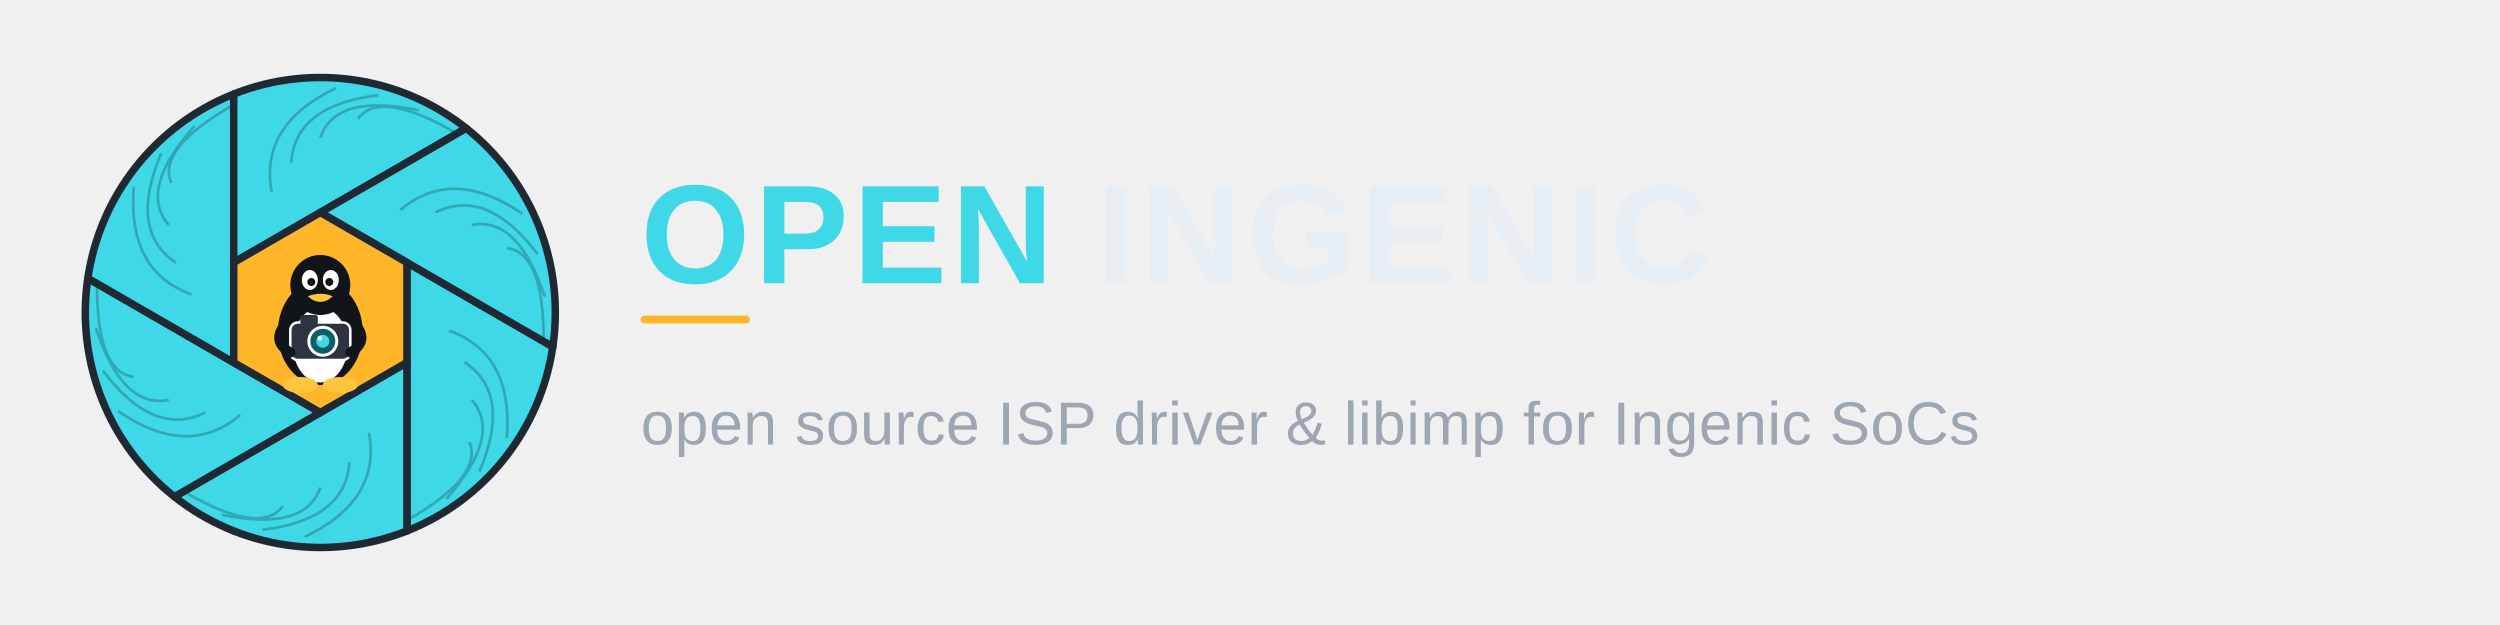
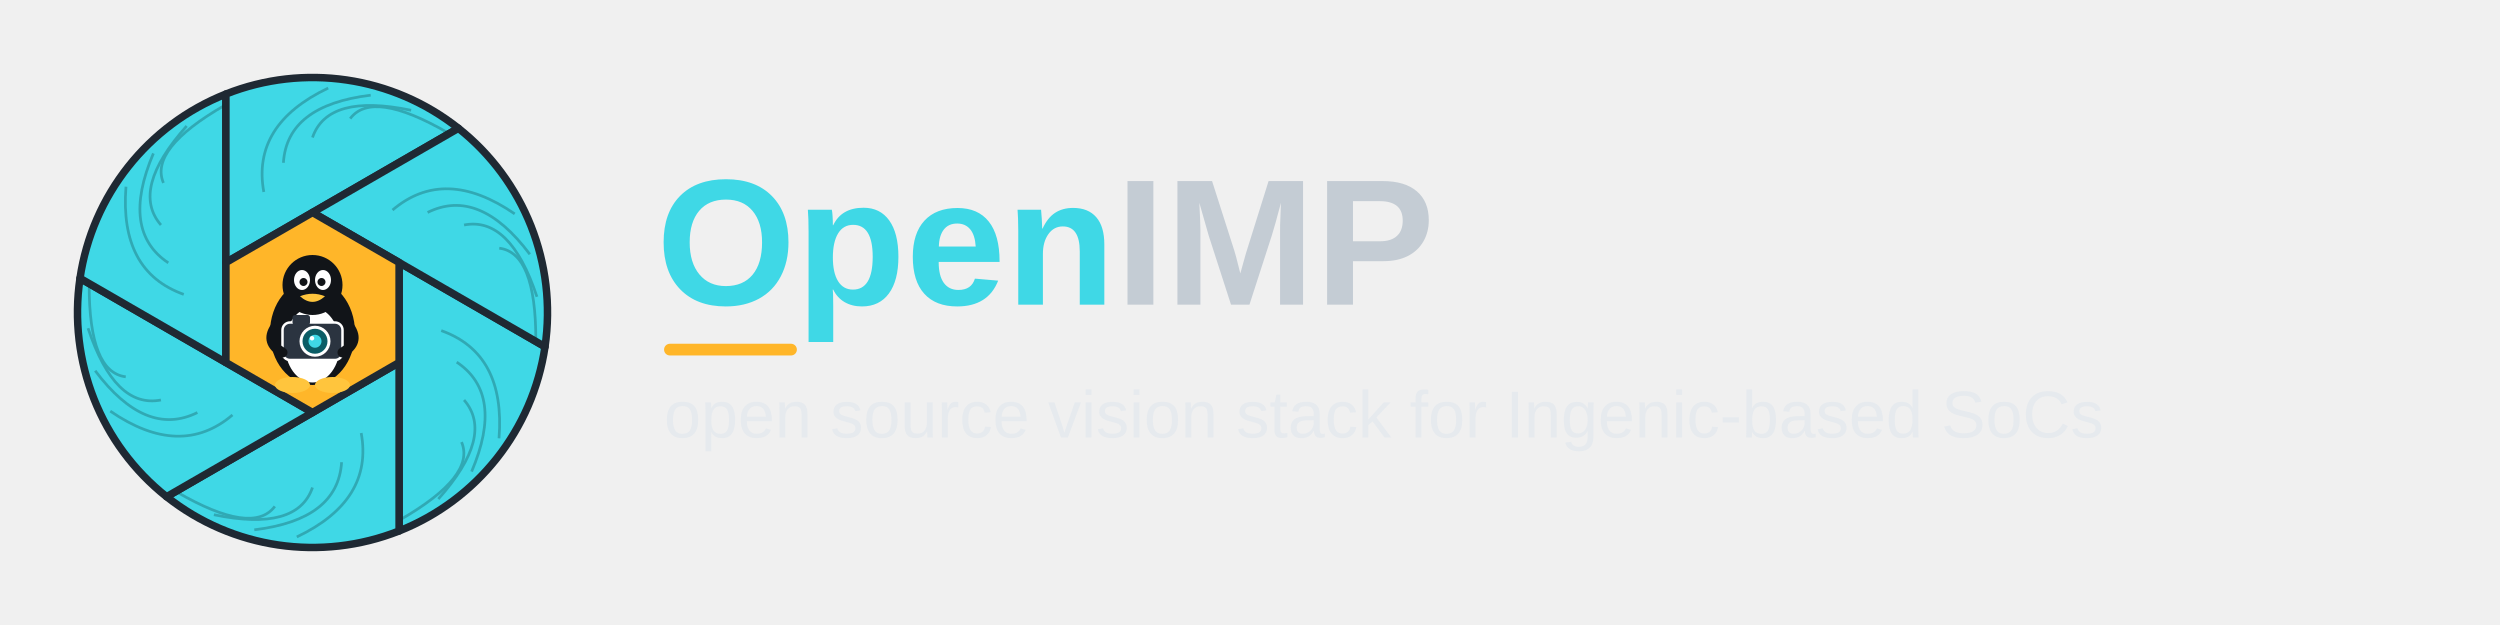
- <svg xmlns="http://www.w3.org/2000/svg" viewBox="0 0 640 160" width="640" height="160" role="img" aria-label="Open Ingenic">
-   <g transform="translate(18 16) scale(0.64)">
+ <svg xmlns="http://www.w3.org/2000/svg" viewBox="0 0 640 160" width="640" height="160" role="img" aria-label="OpenIMP - open source vision stack for Ingenic-based SoCs">
+   <g transform="translate(16 16) scale(0.64)">
    <defs>
-       <clipPath id="cdark">
+       <clipPath id="cd">
        <circle cx="100" cy="100" r="94" />
      </clipPath>
-       <clipPath id="bdark">
+       <clipPath id="bd">
        <path d="M134.64 80.00L193.00 113.69A94 94 0 0 1 134.64 187.38Z" />
        <path d="M134.64 120.00L134.64 187.38A94 94 0 0 1 41.64 173.69Z" />
        <path d="M100.00 140.00L41.64 173.69A94 94 0 0 1 7.00 86.31Z" />
        <path d="M65.36 120.00L7.00 86.31A94 94 0 0 1 65.36 12.62Z" />
        <path d="M65.36 80.00L65.36 12.62A94 94 0 0 1 158.36 26.31Z" />
        <path d="M100.00 60.00L158.36 26.31A94 94 0 0 1 193.00 113.69Z" />
      </clipPath>
    </defs>
    <g fill="#3fd8e6" stroke="#1f2933" stroke-width="3" stroke-linejoin="round">
      <path d="M134.64 80.00L193.00 113.69A94 94 0 0 1 134.64 187.38Z" />
      <path d="M134.64 120.00L134.64 187.38A94 94 0 0 1 41.64 173.69Z" />
      <path d="M100.00 140.00L41.64 173.69A94 94 0 0 1 7.00 86.31Z" />
      <path d="M65.36 120.00L7.00 86.31A94 94 0 0 1 65.36 12.62Z" />
      <path d="M65.36 80.00L65.36 12.62A94 94 0 0 1 158.36 26.31Z" />
      <path d="M100.00 60.00L158.36 26.31A94 94 0 0 1 193.00 113.69Z" />
    </g>
-     <g clip-path="url(#bdark)" stroke="#0b2e33" stroke-width="1.1" fill="none" opacity="0.28">
+     <g clip-path="url(#bd)" stroke="#0b2e33" stroke-width="1.1" fill="none" opacity="0.28">
      <path d="M132.01 59.02Q152.86 41.29 180.89 60.55" />
      <path d="M146.04 59.98Q166.69 49.75 186.93 76.71" />
      <path d="M160.62 65.00Q179.09 61.42 189.78 93.72" />
      <path d="M174.70 74.28Q189.35 76.06 189.33 110.97" />
      <path d="M151.49 107.24Q177.27 116.43 174.61 150.33" />
      <path d="M157.68 119.86Q176.86 132.63 163.64 163.64" />
      <path d="M160.62 135.00Q172.96 149.21 150.33 174.61" />
      <path d="M159.62 151.83Q165.41 165.41 135.17 182.85" />
      <path d="M119.48 148.21Q124.41 175.13 93.72 189.78" />
      <path d="M111.64 159.88Q110.18 182.88 76.71 186.93" />
      <path d="M100.00 170.00Q93.86 187.79 60.55 180.89" />
      <path d="M84.93 177.55Q76.06 189.35 45.84 171.88" />
      <path d="M67.99 140.98Q47.14 158.71 19.11 139.45" />
      <path d="M53.96 140.02Q33.31 150.25 13.07 123.29" />
      <path d="M39.38 135.00Q20.91 138.58 10.22 106.28" />
      <path d="M25.30 125.72Q10.65 123.94 10.67 89.03" />
      <path d="M48.51 92.76Q22.73 83.57 25.39 49.67" />
      <path d="M42.32 80.14Q23.14 67.37 36.36 36.36" />
      <path d="M39.38 65.00Q27.04 50.79 49.67 25.39" />
      <path d="M40.38 48.17Q34.59 34.59 64.83 17.15" />
      <path d="M80.52 51.79Q75.59 24.87 106.28 10.22" />
      <path d="M88.36 40.12Q89.82 17.12 123.29 13.07" />
      <path d="M100.00 30.00Q106.14 12.21 139.45 19.11" />
      <path d="M115.07 22.45Q123.94 10.65 154.16 28.12" />
    </g>
    <path d="M100.00 60.00L134.64 80.00L134.64 120.00L100.00 140.00L65.36 120.00L65.36 80.00Z" fill="#ffb629" stroke="#1f2933" stroke-width="3" stroke-linejoin="round" />
    <g transform="translate(100 104)">
      <ellipse cx="0" cy="4" rx="17" ry="21" fill="#111418" />
      <ellipse cx="0" cy="9" rx="11" ry="15" fill="#ffffff" />
      <circle cx="0" cy="-15" r="12" fill="#111418" />
      <ellipse cx="-4.2" cy="-17" rx="3.2" ry="4" fill="#fff" />
      <ellipse cx="4.2" cy="-17" rx="3.2" ry="4" fill="#fff" />
      <circle cx="-3.6" cy="-16.2" r="1.6" fill="#111418" />
      <circle cx="3.6" cy="-16.2" r="1.6" fill="#111418" />
      <path d="M-5 -10.5 Q0 -6 5 -10.5 Q0 -12.5 -5 -10.5Z" fill="#ffc53d" />
      <ellipse cx="-8" cy="25" rx="7" ry="3.2" fill="#ffc53d" />
      <ellipse cx="8" cy="25" rx="7" ry="3.2" fill="#ffc53d" />
      <rect x="-12" y="0" width="24" height="15" rx="3" fill="#2b3440" stroke="#fff" stroke-width="1" />
      <rect x="-8" y="-3" width="7" height="4" rx="1" fill="#2b3440" />
      <circle cx="1" cy="7.5" r="5.6" fill="#0b5d66" stroke="#fff" stroke-width="1.2" />
      <circle cx="1" cy="7.5" r="2.6" fill="#3fd8e6" />
      <circle cx="-0.2" cy="6.3" r="0.9" fill="#fff" />
      <path d="M-15 2 Q-19 8 -12 12" stroke="#111418" stroke-width="4" fill="none" stroke-linecap="round" />
      <path d="M15 2 Q19 8 12 12" stroke="#111418" stroke-width="4" fill="none" stroke-linecap="round" />
    </g>
  </g>
-   <path fill="#3fd8e6" d="M190.5 60Q190.5 63.8 189 66.8Q187.4 69.7 184.6 71.3Q181.7 72.8 177.9 72.8Q172.1 72.8 168.8 69.4Q165.5 66 165.5 60Q165.5 54 168.8 50.7Q172.1 47.3 178 47.3Q183.9 47.3 187.2 50.7Q190.5 54.1 190.5 60ZM185.2 60Q185.2 56 183.3 53.7Q181.4 51.4 178 51.4Q174.5 51.4 172.6 53.7Q170.7 55.9 170.7 60Q170.7 64.1 172.6 66.4Q174.6 68.7 177.9 68.7Q181.4 68.7 183.3 66.5Q185.2 64.2 185.2 60ZM216 55.5Q216 57.9 214.9 59.8Q213.8 61.7 211.8 62.7Q209.7 63.8 206.9 63.8H200.8V72.5H195.6V47.7H206.7Q211.2 47.7 213.6 49.8Q216 51.8 216 55.5ZM210.8 55.6Q210.8 51.7 206.2 51.7H200.8V59.8H206.3Q208.4 59.8 209.6 58.7Q210.8 57.6 210.8 55.6ZM220.8 72.5V47.7H240.3V51.7H226V57.9H239.2V61.9H226V68.5H241V72.5ZM261.1 72.5 250.3 53.4Q250.6 56.2 250.6 57.9V72.5H246V47.7H252L262.9 66.9Q262.6 64.3 262.6 62.1V47.7H267.2V72.5Z" />
-   <path fill="#e6edf3" d="M283.2 72.5V47.7H288.4V72.5ZM309.5 72.5 298.7 53.4Q299 56.2 299 57.9V72.5H294.4V47.7H300.4L311.3 66.9Q311 64.3 311 62.1V47.7H315.6V72.5ZM333.4 68.8Q335.4 68.8 337.3 68.2Q339.2 67.6 340.2 66.7V63.2H334.2V59.4H345V68.5Q343 70.5 339.9 71.7Q336.7 72.8 333.3 72.8Q327.2 72.8 324 69.5Q320.7 66.1 320.7 60Q320.7 53.9 324 50.6Q327.2 47.3 333.4 47.3Q342.1 47.3 344.5 53.8L339.7 55.2Q338.9 53.3 337.3 52.4Q335.6 51.4 333.4 51.4Q329.7 51.4 327.8 53.6Q325.9 55.8 325.9 60Q325.9 64.2 327.9 66.5Q329.8 68.8 333.4 68.8ZM350.8 72.5V47.7H370.3V51.7H356V57.9H369.2V61.9H356V68.5H371V72.5ZM391.1 72.5 380.3 53.4Q380.7 56.2 380.7 57.9V72.5H376V47.7H382L392.9 66.9Q392.6 64.3 392.6 62.1V47.7H397.2V72.5ZM403.2 72.5V47.7H408.4V72.5ZM426 68.7Q430.7 68.7 432.5 64L437.1 65.7Q435.6 69.3 432.8 71.1Q430 72.8 426 72.8Q420 72.8 416.8 69.4Q413.5 66.1 413.5 60Q413.5 53.9 416.7 50.6Q419.8 47.3 425.8 47.3Q430.1 47.3 432.9 49.1Q435.6 50.8 436.7 54.2L432.2 55.5Q431.6 53.6 429.9 52.5Q428.2 51.4 425.9 51.4Q422.4 51.4 420.6 53.6Q418.7 55.8 418.7 60Q418.7 64.2 420.6 66.5Q422.5 68.7 426 68.7Z" />
-   <path fill="#9da7b3" d="M172 109.7Q172 111.8 171 112.9Q170.1 113.9 168.3 113.9Q166.5 113.9 165.6 112.8Q164.7 111.7 164.7 109.7Q164.7 105.4 168.3 105.4Q170.2 105.4 171.1 106.5Q172 107.5 172 109.7ZM170.5 109.7Q170.5 108 170 107.2Q169.5 106.4 168.3 106.4Q167.1 106.4 166.6 107.2Q166.1 108 166.1 109.7Q166.1 111.3 166.6 112.1Q167.1 112.9 168.3 112.9Q169.5 112.9 170 112.1Q170.5 111.3 170.5 109.7ZM180.7 109.6Q180.7 113.9 177.7 113.9Q175.8 113.9 175.2 112.5H175.1Q175.2 112.6 175.2 113.8V117H173.8V107.3Q173.8 106 173.8 105.6H175.1Q175.1 105.6 175.1 105.8Q175.1 106 175.1 106.4Q175.2 106.8 175.2 106.9H175.2Q175.6 106.1 176.2 105.8Q176.8 105.4 177.7 105.4Q179.2 105.4 180 106.5Q180.7 107.5 180.7 109.6ZM179.3 109.7Q179.3 108 178.8 107.2Q178.4 106.5 177.4 106.5Q176.6 106.5 176.1 106.8Q175.7 107.2 175.4 107.9Q175.2 108.6 175.2 109.8Q175.2 111.4 175.7 112.2Q176.2 112.9 177.4 112.9Q178.4 112.9 178.8 112.2Q179.3 111.4 179.3 109.7ZM183.6 110Q183.6 111.4 184.2 112.1Q184.8 112.9 185.9 112.9Q186.8 112.9 187.3 112.5Q187.9 112.2 188.1 111.6L189.3 112Q188.5 113.9 185.9 113.9Q184.1 113.9 183.1 112.8Q182.2 111.8 182.2 109.6Q182.2 107.6 183.1 106.5Q184.1 105.4 185.9 105.4Q189.5 105.4 189.5 109.8V110ZM188.1 108.9Q188 107.6 187.4 107Q186.9 106.4 185.8 106.4Q184.8 106.4 184.3 107.1Q183.7 107.8 183.6 108.9ZM196.6 113.8V108.6Q196.6 107.8 196.4 107.3Q196.2 106.9 195.9 106.7Q195.5 106.5 194.9 106.5Q193.9 106.5 193.3 107.2Q192.7 107.8 192.7 109V113.8H191.4V107.3Q191.4 105.9 191.3 105.6H192.6Q192.6 105.6 192.6 105.8Q192.6 106 192.7 106.2Q192.7 106.4 192.7 107H192.7Q193.2 106.1 193.8 105.8Q194.4 105.4 195.3 105.4Q196.7 105.4 197.3 106.1Q197.9 106.8 197.9 108.3V113.8ZM210.7 111.5Q210.7 112.7 209.9 113.3Q209 113.9 207.4 113.9Q205.9 113.9 205 113.4Q204.2 112.9 204 111.8L205.2 111.6Q205.3 112.3 205.9 112.6Q206.4 112.9 207.4 112.9Q208.4 112.9 208.9 112.6Q209.4 112.3 209.4 111.6Q209.4 111.1 209.1 110.8Q208.7 110.5 208 110.3L207 110.1Q205.8 109.8 205.4 109.5Q204.9 109.2 204.6 108.8Q204.3 108.4 204.3 107.7Q204.3 106.6 205.1 106Q205.9 105.5 207.4 105.5Q208.8 105.5 209.6 105.9Q210.4 106.4 210.6 107.5L209.4 107.6Q209.2 107.1 208.7 106.8Q208.3 106.5 207.4 106.5Q206.5 106.5 206.1 106.8Q205.6 107 205.6 107.6Q205.6 108 205.8 108.2Q206 108.4 206.3 108.6Q206.7 108.7 207.8 109Q208.9 109.3 209.4 109.5Q209.9 109.7 210.1 110Q210.4 110.3 210.6 110.7Q210.7 111 210.7 111.5ZM219.4 109.7Q219.4 111.8 218.5 112.9Q217.5 113.9 215.7 113.9Q213.9 113.9 213 112.8Q212.1 111.7 212.1 109.7Q212.1 105.4 215.8 105.4Q217.6 105.4 218.5 106.5Q219.4 107.5 219.4 109.7ZM218 109.7Q218 108 217.5 107.2Q217 106.4 215.8 106.4Q214.6 106.4 214.1 107.2Q213.5 108 213.5 109.7Q213.5 111.3 214 112.1Q214.6 112.9 215.7 112.9Q216.9 112.9 217.5 112.1Q218 111.3 218 109.7ZM222.6 105.6V110.8Q222.6 111.6 222.7 112Q222.9 112.5 223.3 112.7Q223.6 112.9 224.3 112.9Q225.3 112.9 225.8 112.2Q226.4 111.5 226.4 110.3V105.6H227.8V112Q227.8 113.5 227.8 113.8H226.5Q226.5 113.7 226.5 113.6Q226.5 113.4 226.5 113.2Q226.5 113 226.5 112.4H226.4Q226 113.2 225.3 113.6Q224.7 113.9 223.8 113.9Q222.5 113.9 221.8 113.3Q221.2 112.6 221.2 111V105.6ZM230.1 113.8V107.5Q230.1 106.6 230 105.6H231.3Q231.4 107 231.4 107.3H231.4Q231.7 106.2 232.1 105.8Q232.6 105.4 233.3 105.4Q233.6 105.4 233.9 105.5V106.8Q233.6 106.7 233.2 106.7Q232.3 106.7 231.9 107.4Q231.4 108.1 231.4 109.5V113.8ZM236.4 109.6Q236.4 111.3 236.9 112.1Q237.4 112.8 238.4 112.8Q239.2 112.8 239.7 112.5Q240.1 112.1 240.3 111.2L241.6 111.3Q241.5 112.5 240.6 113.2Q239.8 113.9 238.5 113.9Q236.8 113.9 235.9 112.8Q234.9 111.8 234.9 109.7Q234.9 107.6 235.9 106.5Q236.8 105.4 238.5 105.4Q239.7 105.4 240.5 106.1Q241.4 106.7 241.6 107.9L240.2 108Q240.1 107.3 239.6 106.9Q239.2 106.5 238.4 106.5Q237.3 106.5 236.9 107.2Q236.4 107.9 236.4 109.6ZM244.3 110Q244.3 111.4 244.9 112.1Q245.4 112.9 246.6 112.9Q247.5 112.9 248 112.5Q248.5 112.2 248.7 111.6L249.9 112Q249.2 113.9 246.6 113.9Q244.7 113.9 243.8 112.8Q242.8 111.8 242.8 109.6Q242.8 107.6 243.8 106.5Q244.7 105.4 246.5 105.4Q250.1 105.4 250.1 109.8V110ZM248.7 108.9Q248.6 107.6 248.1 107Q247.5 106.4 246.5 106.4Q245.5 106.4 244.9 107.1Q244.3 107.8 244.3 108.9ZM256.8 113.8V103.1H258.3V113.8ZM269.5 110.8Q269.5 112.3 268.3 113.1Q267.2 113.9 265.1 113.9Q261.2 113.9 260.6 111.2L262 110.9Q262.2 111.9 263 112.3Q263.8 112.8 265.1 112.8Q266.5 112.8 267.3 112.3Q268.1 111.8 268.1 110.9Q268.1 110.4 267.8 110.1Q267.6 109.7 267.2 109.5Q266.7 109.3 266.1 109.2Q265.5 109 264.8 108.9Q263.5 108.6 262.9 108.3Q262.2 108 261.9 107.7Q261.5 107.3 261.3 106.9Q261.1 106.4 261.1 105.8Q261.1 104.4 262.1 103.7Q263.2 102.9 265.1 102.9Q266.9 102.9 267.9 103.5Q268.9 104.1 269.3 105.4L267.8 105.7Q267.6 104.8 266.9 104.4Q266.3 104 265.1 104Q263.8 104 263.2 104.5Q262.5 104.9 262.5 105.7Q262.5 106.2 262.7 106.5Q263 106.9 263.5 107.1Q264 107.3 265.5 107.6Q266 107.7 266.4 107.9Q266.9 108 267.4 108.1Q267.8 108.3 268.2 108.5Q268.6 108.7 268.9 109.1Q269.2 109.4 269.3 109.8Q269.5 110.2 269.5 110.8ZM279.9 106.3Q279.9 107.8 278.9 108.7Q277.9 109.6 276.2 109.6H273.1V113.8H271.6V103.1H276.1Q277.9 103.1 278.9 103.9Q279.9 104.8 279.9 106.3ZM278.4 106.3Q278.4 104.3 275.9 104.3H273.1V108.5H276Q278.4 108.5 278.4 106.3ZM291.2 112.5Q290.9 113.2 290.2 113.6Q289.6 113.9 288.7 113.9Q287.1 113.9 286.4 112.9Q285.7 111.8 285.7 109.7Q285.7 105.4 288.7 105.4Q289.6 105.4 290.2 105.8Q290.9 106.1 291.2 106.9H291.3L291.2 105.9V102.5H292.6V112.1Q292.6 113.4 292.6 113.8H291.3Q291.3 113.7 291.3 113.2Q291.3 112.8 291.3 112.5ZM287.1 109.7Q287.1 111.4 287.6 112.1Q288 112.9 289 112.9Q290.2 112.9 290.7 112.1Q291.2 111.3 291.2 109.6Q291.2 108 290.7 107.2Q290.2 106.4 289.1 106.4Q288 106.4 287.6 107.2Q287.1 108 287.1 109.7ZM294.9 113.8V107.5Q294.9 106.6 294.8 105.6H296.1Q296.2 107 296.2 107.3H296.2Q296.5 106.2 297 105.8Q297.4 105.4 298.1 105.4Q298.4 105.4 298.7 105.5V106.8Q298.4 106.7 298 106.7Q297.1 106.7 296.7 107.4Q296.2 108.1 296.2 109.5V113.8ZM300.1 103.8V102.5H301.5V103.8ZM300.1 113.8V105.6H301.5V113.8ZM307.3 113.8H305.7L302.8 105.6H304.2L306 110.9Q306.1 111.2 306.5 112.7L306.8 111.8L307.1 110.9L309 105.6H310.4ZM312.7 110Q312.7 111.4 313.3 112.1Q313.9 112.9 315 112.9Q315.9 112.9 316.4 112.5Q316.9 112.2 317.1 111.6L318.3 112Q317.6 113.9 315 113.9Q313.2 113.9 312.2 112.8Q311.3 111.8 311.3 109.6Q311.3 107.6 312.2 106.5Q313.2 105.4 314.9 105.4Q318.5 105.4 318.5 109.8V110ZM317.1 108.9Q317 107.6 316.5 107Q315.9 106.4 314.9 106.4Q313.9 106.4 313.3 107.1Q312.8 107.8 312.7 108.9ZM320.4 113.8V107.5Q320.4 106.6 320.4 105.6H321.7Q321.7 107 321.7 107.3H321.8Q322.1 106.2 322.5 105.8Q323 105.4 323.7 105.4Q324 105.4 324.3 105.5V106.8Q324 106.7 323.6 106.7Q322.7 106.7 322.3 107.4Q321.8 108.1 321.8 109.5V113.8ZM338.2 113.9Q336.8 113.9 335.9 112.9Q335.3 113.4 334.6 113.7Q333.9 113.9 333.1 113.9Q331.5 113.9 330.6 113.1Q329.7 112.4 329.7 111Q329.7 108.9 332.3 107.7Q332 107.2 331.8 106.6Q331.7 106 331.7 105.4Q331.7 104.3 332.4 103.7Q333.1 103 334.3 103Q335.5 103 336.2 103.6Q336.9 104.2 336.9 105.2Q336.9 106.1 336.2 106.8Q335.5 107.5 333.8 108.2Q334.6 109.7 336 111.3Q336.8 110 337.3 108.2L338.4 108.5Q337.9 110.4 336.8 112.1Q337.5 112.8 338.4 112.8Q338.9 112.8 339.2 112.7V113.7Q338.8 113.9 338.2 113.9ZM335.7 105.2Q335.7 104.7 335.3 104.3Q335 104 334.3 104Q333.6 104 333.2 104.4Q332.8 104.7 332.8 105.4Q332.8 106.3 333.3 107.3Q334.3 106.9 334.8 106.6Q335.2 106.3 335.5 105.9Q335.7 105.6 335.7 105.2ZM335.2 112.1Q333.7 110.4 332.7 108.7Q331 109.4 331 110.9Q331 111.9 331.5 112.4Q332.1 112.9 333.1 112.9Q333.7 112.9 334.2 112.7Q334.8 112.5 335.2 112.1ZM345.1 113.8V102.5H346.5V113.8ZM348.7 103.8V102.5H350.1V103.8ZM348.7 113.8V105.6H350.1V113.8ZM359.2 109.6Q359.2 113.9 356.2 113.9Q355.3 113.9 354.7 113.6Q354.1 113.2 353.7 112.5H353.7Q353.7 112.7 353.6 113.2Q353.6 113.7 353.6 113.8H352.3Q352.3 113.4 352.3 112.1V102.5H353.7V105.7Q353.7 106.2 353.6 106.9H353.7Q354.1 106.1 354.7 105.8Q355.3 105.4 356.2 105.4Q357.8 105.4 358.5 106.5Q359.2 107.5 359.2 109.6ZM357.8 109.7Q357.8 108 357.4 107.2Q356.9 106.5 355.9 106.5Q354.7 106.5 354.2 107.3Q353.7 108.1 353.7 109.8Q353.7 111.4 354.2 112.1Q354.7 112.9 355.9 112.9Q356.9 112.9 357.4 112.2Q357.8 111.4 357.8 109.7ZM361.1 103.8V102.5H362.4V103.8ZM361.1 113.8V105.6H362.4V113.8ZM369.4 113.8V108.6Q369.4 107.4 369.1 106.9Q368.8 106.5 368 106.5Q367.1 106.5 366.6 107.1Q366.1 107.8 366.1 109V113.8H364.7V107.3Q364.7 105.9 364.7 105.6H366Q366 105.6 366 105.8Q366 106 366 106.2Q366 106.4 366 107H366Q366.5 106.1 367 105.8Q367.6 105.4 368.4 105.4Q369.4 105.4 369.9 105.8Q370.4 106.2 370.7 107H370.7Q371.1 106.2 371.7 105.8Q372.3 105.4 373.2 105.4Q374.4 105.4 375 106.1Q375.5 106.8 375.5 108.3V113.8H374.2V108.6Q374.2 107.4 373.9 106.9Q373.5 106.5 372.7 106.5Q371.8 106.5 371.3 107.1Q370.8 107.8 370.8 109V113.8ZM384.7 109.6Q384.7 113.9 381.7 113.9Q379.8 113.9 379.1 112.5H379.1Q379.1 112.6 379.1 113.8V117H377.7V107.3Q377.7 106 377.7 105.6H379Q379 105.6 379 105.8Q379.1 106 379.1 106.4Q379.1 106.8 379.1 106.9H379.1Q379.5 106.1 380.1 105.8Q380.7 105.4 381.7 105.4Q383.2 105.4 383.9 106.5Q384.7 107.5 384.7 109.6ZM383.2 109.7Q383.2 108 382.8 107.2Q382.3 106.5 381.3 106.5Q380.5 106.5 380 106.8Q379.6 107.2 379.3 107.9Q379.1 108.6 379.1 109.8Q379.1 111.4 379.6 112.2Q380.1 112.9 381.3 112.9Q382.3 112.9 382.8 112.2Q383.2 111.4 383.2 109.7ZM392.7 106.6V113.8H391.3V106.6H390.1V105.6H391.3V104.7Q391.3 103.5 391.8 103Q392.3 102.6 393.3 102.6Q393.9 102.6 394.3 102.6V103.7Q393.9 103.6 393.6 103.6Q393.1 103.6 392.9 103.9Q392.7 104.2 392.7 104.8V105.6H394.3V106.6ZM402.4 109.7Q402.4 111.8 401.4 112.9Q400.5 113.9 398.7 113.9Q396.9 113.9 395.9 112.8Q395 111.7 395 109.7Q395 105.4 398.7 105.4Q400.6 105.4 401.5 106.5Q402.4 107.5 402.4 109.7ZM400.9 109.7Q400.9 108 400.4 107.2Q399.9 106.4 398.7 106.4Q397.5 106.4 397 107.2Q396.5 108 396.5 109.7Q396.5 111.3 397 112.1Q397.5 112.9 398.6 112.9Q399.9 112.9 400.4 112.1Q400.9 111.3 400.9 109.7ZM404.2 113.8V107.5Q404.2 106.6 404.2 105.6H405.5Q405.5 107 405.5 107.3H405.6Q405.9 106.2 406.3 105.8Q406.7 105.4 407.5 105.4Q407.8 105.4 408.1 105.5V106.8Q407.8 106.7 407.3 106.7Q406.5 106.7 406 107.4Q405.6 108.1 405.6 109.5V113.8ZM414.3 113.8V103.1H415.8V113.8ZM423.6 113.8V108.6Q423.6 107.8 423.5 107.3Q423.3 106.9 423 106.7Q422.6 106.5 421.9 106.5Q420.9 106.5 420.4 107.2Q419.8 107.8 419.8 109V113.8H418.5V107.3Q418.5 105.9 418.4 105.6H419.7Q419.7 105.6 419.7 105.8Q419.7 106 419.7 106.2Q419.7 106.4 419.8 107H419.8Q420.2 106.1 420.9 105.8Q421.5 105.4 422.4 105.4Q423.7 105.4 424.4 106.1Q425 106.8 425 108.3V113.8ZM430.3 117Q429 117 428.2 116.5Q427.4 115.9 427.1 115L428.5 114.8Q428.6 115.3 429.1 115.6Q429.6 116 430.3 116Q432.4 116 432.4 113.6V112.3H432.4Q432 113 431.3 113.4Q430.6 113.8 429.7 113.8Q428.2 113.8 427.5 112.8Q426.8 111.8 426.8 109.7Q426.8 107.5 427.6 106.5Q428.3 105.5 429.9 105.5Q430.7 105.5 431.4 105.9Q432 106.2 432.4 107H432.4Q432.4 106.8 432.4 106.2Q432.4 105.6 432.5 105.6H433.8Q433.7 106 433.7 107.3V113.5Q433.7 117 430.3 117ZM432.4 109.7Q432.4 108.7 432.1 108Q431.8 107.2 431.3 106.9Q430.8 106.5 430.2 106.5Q429.2 106.5 428.7 107.2Q428.2 108 428.2 109.7Q428.2 111.4 428.7 112.1Q429.1 112.8 430.2 112.8Q430.8 112.8 431.3 112.4Q431.8 112.1 432.1 111.4Q432.4 110.7 432.4 109.7ZM437 110Q437 111.4 437.6 112.1Q438.2 112.9 439.3 112.9Q440.2 112.9 440.7 112.5Q441.2 112.2 441.4 111.6L442.6 112Q441.9 113.9 439.3 113.9Q437.5 113.9 436.5 112.8Q435.6 111.8 435.6 109.6Q435.6 107.6 436.5 106.5Q437.5 105.4 439.2 105.4Q442.8 105.4 442.8 109.8V110ZM441.4 108.9Q441.3 107.6 440.8 107Q440.2 106.4 439.2 106.4Q438.2 106.4 437.6 107.1Q437.1 107.8 437 108.9ZM449.9 113.8V108.6Q449.9 107.8 449.8 107.3Q449.6 106.9 449.3 106.7Q448.9 106.5 448.2 106.5Q447.3 106.5 446.7 107.2Q446.1 107.8 446.1 109V113.8H444.8V107.3Q444.8 105.9 444.7 105.6H446Q446 105.6 446 105.8Q446 106 446 106.2Q446 106.4 446.1 107H446.1Q446.6 106.1 447.2 105.8Q447.8 105.4 448.7 105.4Q450.1 105.4 450.7 106.1Q451.3 106.8 451.3 108.3V113.8ZM453.5 103.8V102.5H454.9V103.8ZM453.5 113.8V105.6H454.9V113.8ZM458.1 109.6Q458.1 111.3 458.6 112.1Q459.2 112.8 460.2 112.8Q460.9 112.8 461.4 112.5Q461.9 112.1 462 111.2L463.4 111.3Q463.2 112.5 462.4 113.2Q461.5 113.9 460.2 113.9Q458.5 113.9 457.6 112.8Q456.7 111.8 456.7 109.7Q456.7 107.6 457.6 106.5Q458.5 105.4 460.2 105.4Q461.5 105.4 462.3 106.1Q463.1 106.7 463.3 107.9L461.9 108Q461.8 107.3 461.4 106.9Q461 106.5 460.2 106.5Q459.1 106.5 458.6 107.2Q458.1 107.9 458.1 109.6ZM478 110.8Q478 112.3 476.9 113.1Q475.7 113.9 473.6 113.9Q469.7 113.9 469.1 111.2L470.5 110.9Q470.8 111.9 471.5 112.3Q472.3 112.8 473.7 112.8Q475.1 112.8 475.8 112.3Q476.6 111.8 476.6 110.9Q476.6 110.4 476.4 110.1Q476.1 109.7 475.7 109.5Q475.3 109.3 474.7 109.2Q474.1 109 473.3 108.9Q472.1 108.6 471.4 108.3Q470.8 108 470.4 107.7Q470 107.3 469.8 106.9Q469.6 106.4 469.6 105.8Q469.6 104.4 470.7 103.7Q471.7 102.9 473.7 102.9Q475.5 102.9 476.4 103.5Q477.4 104.1 477.8 105.4L476.4 105.7Q476.1 104.8 475.5 104.4Q474.8 104 473.6 104Q472.4 104 471.7 104.5Q471 104.9 471 105.7Q471 106.2 471.3 106.5Q471.5 106.9 472 107.1Q472.5 107.3 474 107.6Q474.5 107.7 475 107.9Q475.5 108 475.9 108.1Q476.4 108.3 476.7 108.5Q477.1 108.7 477.4 109.1Q477.7 109.4 477.9 109.8Q478 110.2 478 110.8ZM486.9 109.7Q486.9 111.8 485.9 112.9Q485 113.9 483.2 113.9Q481.4 113.9 480.5 112.8Q479.5 111.7 479.5 109.7Q479.5 105.4 483.2 105.4Q485.1 105.4 486 106.5Q486.9 107.5 486.9 109.7ZM485.4 109.7Q485.4 108 484.9 107.2Q484.4 106.4 483.2 106.4Q482 106.4 481.5 107.2Q481 108 481 109.7Q481 111.3 481.5 112.1Q482 112.9 483.2 112.9Q484.4 112.9 484.9 112.1Q485.4 111.3 485.4 109.7ZM493.7 104.1Q491.9 104.1 490.9 105.3Q489.9 106.4 489.9 108.4Q489.9 110.4 490.9 111.5Q492 112.7 493.7 112.7Q496 112.7 497.1 110.5L498.3 111.1Q497.6 112.5 496.4 113.2Q495.2 113.9 493.7 113.9Q492 113.9 490.9 113.3Q489.7 112.6 489.1 111.3Q488.5 110.1 488.5 108.4Q488.5 105.8 489.8 104.4Q491.2 102.9 493.6 102.9Q495.3 102.9 496.5 103.6Q497.6 104.3 498.2 105.6L496.8 106Q496.4 105.1 495.6 104.6Q494.8 104.1 493.7 104.1ZM506.2 111.5Q506.2 112.7 505.3 113.3Q504.5 113.9 502.9 113.9Q501.3 113.9 500.5 113.4Q499.7 112.9 499.4 111.8L500.6 111.6Q500.8 112.3 501.4 112.6Q501.9 112.9 502.9 112.9Q503.9 112.9 504.4 112.6Q504.9 112.3 504.9 111.6Q504.9 111.1 504.5 110.8Q504.2 110.5 503.5 110.3L502.5 110.1Q501.3 109.8 500.8 109.5Q500.3 109.2 500 108.8Q499.8 108.4 499.8 107.7Q499.8 106.6 500.6 106Q501.4 105.5 502.9 105.5Q504.2 105.5 505 105.9Q505.8 106.4 506.1 107.5L504.8 107.6Q504.7 107.1 504.2 106.8Q503.7 106.5 502.9 106.5Q502 106.5 501.5 106.8Q501.1 107 501.1 107.6Q501.1 108 501.3 108.2Q501.5 108.4 501.8 108.6Q502.2 108.7 503.3 109Q504.4 109.3 504.9 109.5Q505.3 109.7 505.6 110Q505.9 110.3 506 110.7Q506.2 111 506.2 111.5Z" />
-   <rect x="164" y="80.8" width="28" height="2" rx="1" fill="#ffb629" />
+   <path fill="#3fd8e6" d="M201.849 62.03Q201.849 66.972 199.895 70.723Q197.94 74.474 194.302 76.461Q190.663 78.449 185.812 78.449Q178.354 78.449 174.121 74.058Q169.887 69.667 169.887 62.03Q169.887 54.416 174.109 50.148Q178.332 45.881 185.856 45.881Q193.381 45.881 197.615 50.193Q201.849 54.506 201.849 62.03ZM195.088 62.03Q195.088 56.909 192.662 54Q190.236 51.092 185.856 51.092Q181.409 51.092 178.983 53.978Q176.558 56.864 176.558 62.03Q176.558 67.241 179.04 70.24Q181.521 73.238 185.812 73.238Q190.259 73.238 192.673 70.318Q195.088 67.398 195.088 62.03ZM229.992 65.736Q229.992 71.823 227.555 75.136Q225.118 78.449 220.671 78.449Q218.11 78.449 216.212 77.337Q214.314 76.226 213.304 74.137H213.169Q213.304 74.811 213.304 78.225V87.546H206.992V59.29Q206.992 55.854 206.812 53.697H212.944Q213.057 54.102 213.135 55.292Q213.214 56.482 213.214 57.65H213.304Q215.438 53.181 221.075 53.181Q225.32 53.181 227.656 56.449Q229.992 59.717 229.992 65.736ZM223.411 65.736Q223.411 57.561 218.402 57.561Q215.887 57.561 214.55 59.762Q213.214 61.963 213.214 65.916Q213.214 69.847 214.55 71.992Q215.887 74.137 218.357 74.137Q223.411 74.137 223.411 65.736ZM245.041 78.449Q239.561 78.449 236.618 75.204Q233.676 71.958 233.676 65.736Q233.676 59.717 236.663 56.482Q239.65 53.248 245.131 53.248Q250.364 53.248 253.127 56.718Q255.89 60.188 255.89 66.882V67.062H240.302Q240.302 70.61 241.616 72.418Q242.93 74.227 245.355 74.227Q248.702 74.227 249.578 71.329L255.53 71.846Q252.947 78.449 245.041 78.449ZM245.041 57.224Q242.817 57.224 241.616 58.773Q240.414 60.323 240.347 63.108H249.78Q249.601 60.166 248.365 58.695Q247.13 57.224 245.041 57.224ZM276.419 78.0V64.366Q276.419 57.965 272.084 57.965Q269.793 57.965 268.389 59.93Q266.985 61.896 266.985 64.973V78.0H260.674V59.133Q260.674 57.179 260.618 55.932Q260.562 54.686 260.494 53.697H266.514Q266.581 54.124 266.693 55.977Q266.806 57.83 266.806 58.526H266.896Q268.176 55.741 270.107 54.483Q272.039 53.226 274.712 53.226Q278.575 53.226 280.642 55.606Q282.708 57.987 282.708 62.569V78.0Z" />
+   <path fill="#c4ccd4" d="M288.638 78.0V46.353H295.264V78.0ZM327.697 78.0V58.818Q327.697 58.167 327.708 57.516Q327.72 56.864 327.922 51.923Q326.327 57.965 325.563 60.346L319.858 78.0H315.142L309.437 60.346L307.033 51.923Q307.303 57.134 307.303 58.818V78.0H301.418V46.353H310.29L315.95 64.052L316.444 65.759L317.522 70.004L318.938 64.928L324.755 46.353H333.582V78.0ZM365.769 56.37Q365.769 59.425 364.376 61.828Q362.983 64.231 360.389 65.545Q357.795 66.859 354.224 66.859H346.362V78.0H339.736V46.353H353.954Q359.637 46.353 362.703 48.969Q365.769 51.586 365.769 56.37ZM359.098 56.482Q359.098 51.496 353.213 51.496H346.362V61.761H353.393Q356.133 61.761 357.615 60.402Q359.098 59.043 359.098 56.482Z" />
+   <rect x="170" y="88" width="34" height="3" rx="1.5" fill="#ffb629" />
+   <path fill="#e6eaee" d="M178.741 107.501Q178.741 109.858 177.703 111.012Q176.666 112.166 174.69 112.166Q172.723 112.166 171.718 110.967Q170.714 109.767 170.714 107.501Q170.714 102.853 174.74 102.853Q176.798 102.853 177.77 103.986Q178.741 105.119 178.741 107.501ZM177.172 107.501Q177.172 105.642 176.62 104.799Q176.068 103.957 174.765 103.957Q173.453 103.957 172.868 104.816Q172.283 105.675 172.283 107.501Q172.283 109.277 172.86 110.17Q173.437 111.062 174.673 111.062Q176.018 111.062 176.595 110.199Q177.172 109.335 177.172 107.501ZM188.195 107.468Q188.195 112.166 184.892 112.166Q182.816 112.166 182.103 110.605H182.061Q182.094 110.672 182.094 112.017V115.528H180.6V104.853Q180.6 103.467 180.55 103.019H181.995Q182.003 103.052 182.02 103.255Q182.036 103.458 182.057 103.882Q182.078 104.305 182.078 104.463H182.111Q182.509 103.633 183.165 103.247Q183.821 102.861 184.892 102.861Q186.552 102.861 187.374 103.973Q188.195 105.085 188.195 107.468ZM186.626 107.501Q186.626 105.625 186.12 104.82Q185.614 104.015 184.51 104.015Q183.622 104.015 183.119 104.388Q182.617 104.762 182.356 105.554Q182.094 106.347 182.094 107.617Q182.094 109.385 182.659 110.224Q183.223 111.062 184.493 111.062Q185.605 111.062 186.116 110.244Q186.626 109.427 186.626 107.501ZM191.2 107.825Q191.2 109.369 191.839 110.207Q192.479 111.045 193.707 111.045Q194.678 111.045 195.263 110.655Q195.849 110.265 196.056 109.667L197.368 110.041Q196.562 112.166 193.707 112.166Q191.715 112.166 190.673 110.979Q189.631 109.792 189.631 107.451Q189.631 105.227 190.673 104.04Q191.715 102.853 193.649 102.853Q197.608 102.853 197.608 107.625V107.825ZM196.064 106.679Q195.94 105.26 195.342 104.608Q194.745 103.957 193.624 103.957Q192.537 103.957 191.902 104.683Q191.267 105.409 191.217 106.679ZM205.212 112.0V106.306Q205.212 105.417 205.038 104.928Q204.863 104.438 204.481 104.222Q204.1 104.006 203.361 104.006Q202.282 104.006 201.659 104.745Q201.037 105.484 201.037 106.795V112.0H199.542V104.936Q199.542 103.367 199.493 103.019H200.904Q200.912 103.06 200.92 103.243Q200.929 103.425 200.941 103.662Q200.954 103.898 200.97 104.554H200.995Q201.51 103.625 202.186 103.239Q202.863 102.853 203.867 102.853Q205.345 102.853 206.03 103.587Q206.714 104.322 206.714 106.015V112.0ZM220.427 109.518Q220.427 110.788 219.469 111.477Q218.51 112.166 216.783 112.166Q215.106 112.166 214.198 111.614Q213.289 111.062 213.015 109.892L214.334 109.634Q214.525 110.356 215.123 110.693Q215.721 111.029 216.783 111.029Q217.92 111.029 218.448 110.68Q218.975 110.332 218.975 109.634Q218.975 109.103 218.609 108.771Q218.244 108.439 217.431 108.223L216.36 107.941Q215.073 107.609 214.53 107.289Q213.986 106.97 213.679 106.513Q213.372 106.057 213.372 105.393Q213.372 104.164 214.247 103.521Q215.123 102.877 216.8 102.877Q218.286 102.877 219.161 103.4Q220.037 103.923 220.27 105.077L218.925 105.243Q218.8 104.646 218.257 104.326Q217.713 104.006 216.8 104.006Q215.787 104.006 215.306 104.313Q214.824 104.621 214.824 105.243Q214.824 105.625 215.023 105.874Q215.223 106.123 215.613 106.297Q216.003 106.472 217.256 106.779Q218.443 107.078 218.966 107.331Q219.489 107.584 219.792 107.891Q220.095 108.198 220.261 108.601Q220.427 109.003 220.427 109.518ZM229.782 107.501Q229.782 109.858 228.745 111.012Q227.707 112.166 225.731 112.166Q223.764 112.166 222.76 110.967Q221.755 109.767 221.755 107.501Q221.755 102.853 225.781 102.853Q227.84 102.853 228.811 103.986Q229.782 105.119 229.782 107.501ZM228.213 107.501Q228.213 105.642 227.661 104.799Q227.109 103.957 225.806 103.957Q224.495 103.957 223.909 104.816Q223.324 105.675 223.324 107.501Q223.324 109.277 223.901 110.17Q224.478 111.062 225.715 111.062Q227.06 111.062 227.636 110.199Q228.213 109.335 228.213 107.501ZM233.103 103.019V108.713Q233.103 109.601 233.277 110.091Q233.451 110.581 233.833 110.796Q234.215 111.012 234.954 111.012Q236.033 111.012 236.655 110.273Q237.278 109.535 237.278 108.223V103.019H238.772V110.083Q238.772 111.651 238.822 112.0H237.411Q237.402 111.958 237.394 111.776Q237.386 111.593 237.373 111.357Q237.361 111.12 237.344 110.464H237.319Q236.805 111.394 236.128 111.78Q235.452 112.166 234.447 112.166Q232.97 112.166 232.285 111.431Q231.6 110.697 231.6 109.003V103.019ZM241.129 112.0V105.11Q241.129 104.164 241.08 103.019H242.491Q242.557 104.546 242.557 104.853H242.59Q242.947 103.699 243.412 103.276Q243.877 102.853 244.724 102.853Q245.022 102.853 245.33 102.936V104.305Q245.031 104.222 244.533 104.222Q243.603 104.222 243.113 105.023Q242.624 105.824 242.624 107.318V112.0ZM247.895 107.468Q247.895 109.261 248.459 110.124Q249.023 110.987 250.161 110.987Q250.958 110.987 251.493 110.556Q252.028 110.124 252.153 109.228L253.664 109.327Q253.489 110.622 252.56 111.394Q251.63 112.166 250.202 112.166Q248.318 112.166 247.326 110.975Q246.334 109.784 246.334 107.501Q246.334 105.235 247.33 104.044Q248.326 102.853 250.186 102.853Q251.563 102.853 252.472 103.566Q253.381 104.28 253.614 105.534L252.078 105.65Q251.962 104.903 251.489 104.463Q251.016 104.023 250.144 104.023Q248.957 104.023 248.426 104.812Q247.895 105.6 247.895 107.468ZM256.403 107.825Q256.403 109.369 257.042 110.207Q257.681 111.045 258.91 111.045Q259.881 111.045 260.466 110.655Q261.051 110.265 261.259 109.667L262.57 110.041Q261.765 112.166 258.91 112.166Q256.917 112.166 255.876 110.979Q254.834 109.792 254.834 107.451Q254.834 105.227 255.876 104.04Q256.917 102.853 258.852 102.853Q262.811 102.853 262.811 107.625V107.825ZM261.267 106.679Q261.143 105.26 260.545 104.608Q259.947 103.957 258.827 103.957Q257.739 103.957 257.104 104.683Q256.469 105.409 256.419 106.679ZM273.378 112.0H271.61L268.348 103.019H269.941L271.917 108.862Q272.025 109.194 272.49 110.83L272.78 109.858L273.104 108.879L275.146 103.019H276.731ZM277.927 101.109V99.682H279.421V101.109ZM277.927 112.0V103.019H279.421V112.0ZM288.452 109.518Q288.452 110.788 287.493 111.477Q286.535 112.166 284.808 112.166Q283.131 112.166 282.222 111.614Q281.313 111.062 281.04 109.892L282.359 109.634Q282.55 110.356 283.148 110.693Q283.746 111.029 284.808 111.029Q285.945 111.029 286.472 110.68Q287 110.332 287 109.634Q287 109.103 286.634 108.771Q286.269 108.439 285.456 108.223L284.385 107.941Q283.098 107.609 282.554 107.289Q282.011 106.97 281.704 106.513Q281.396 106.057 281.396 105.393Q281.396 104.164 282.272 103.521Q283.148 102.877 284.825 102.877Q286.311 102.877 287.186 103.4Q288.062 103.923 288.294 105.077L286.95 105.243Q286.825 104.646 286.281 104.326Q285.738 104.006 284.825 104.006Q283.812 104.006 283.331 104.313Q282.849 104.621 282.849 105.243Q282.849 105.625 283.048 105.874Q283.248 106.123 283.638 106.297Q284.028 106.472 285.281 106.779Q286.468 107.078 286.991 107.331Q287.514 107.584 287.817 107.891Q288.12 108.198 288.286 108.601Q288.452 109.003 288.452 109.518ZM290.204 101.109V99.682H291.698V101.109ZM290.204 112.0V103.019H291.698V112.0ZM301.584 107.501Q301.584 109.858 300.546 111.012Q299.509 112.166 297.533 112.166Q295.566 112.166 294.562 110.967Q293.557 109.767 293.557 107.501Q293.557 102.853 297.583 102.853Q299.642 102.853 300.613 103.986Q301.584 105.119 301.584 107.501ZM300.015 107.501Q300.015 105.642 299.463 104.799Q298.911 103.957 297.608 103.957Q296.296 103.957 295.711 104.816Q295.126 105.675 295.126 107.501Q295.126 109.277 295.703 110.17Q296.28 111.062 297.517 111.062Q298.861 111.062 299.438 110.199Q300.015 109.335 300.015 107.501ZM309.146 112.0V106.306Q309.146 105.417 308.972 104.928Q308.797 104.438 308.416 104.222Q308.034 104.006 307.295 104.006Q306.216 104.006 305.593 104.745Q304.971 105.484 304.971 106.795V112.0H303.477V104.936Q303.477 103.367 303.427 103.019H304.838Q304.846 103.06 304.854 103.243Q304.863 103.425 304.875 103.662Q304.888 103.898 304.904 104.554H304.929Q305.444 103.625 306.12 103.239Q306.797 102.853 307.801 102.853Q309.279 102.853 309.964 103.587Q310.648 104.322 310.648 106.015V112.0ZM324.361 109.518Q324.361 110.788 323.403 111.477Q322.444 112.166 320.717 112.166Q319.041 112.166 318.132 111.614Q317.223 111.062 316.949 109.892L318.269 109.634Q318.459 110.356 319.057 110.693Q319.655 111.029 320.717 111.029Q321.854 111.029 322.382 110.68Q322.909 110.332 322.909 109.634Q322.909 109.103 322.543 108.771Q322.178 108.439 321.365 108.223L320.294 107.941Q319.007 107.609 318.464 107.289Q317.92 106.97 317.613 106.513Q317.306 106.057 317.306 105.393Q317.306 104.164 318.181 103.521Q319.057 102.877 320.734 102.877Q322.22 102.877 323.095 103.4Q323.971 103.923 324.204 105.077L322.859 105.243Q322.734 104.646 322.191 104.326Q321.647 104.006 320.734 104.006Q319.721 104.006 319.24 104.313Q318.758 104.621 318.758 105.243Q318.758 105.625 318.958 105.874Q319.157 106.123 319.547 106.297Q319.937 106.472 321.19 106.779Q322.377 107.078 322.9 107.331Q323.423 107.584 323.726 107.891Q324.029 108.198 324.195 108.601Q324.361 109.003 324.361 109.518ZM329.574 111.934Q328.835 112.133 328.063 112.133Q326.271 112.133 326.271 110.099V104.106H325.233V103.019H326.329L326.769 101.01H327.765V103.019H329.425V104.106H327.765V109.775Q327.765 110.423 327.976 110.684Q328.188 110.946 328.711 110.946Q329.01 110.946 329.574 110.83ZM333.135 112.166Q331.782 112.166 331.102 111.452Q330.421 110.738 330.421 109.493Q330.421 108.099 331.338 107.352Q332.255 106.604 334.297 106.555L336.314 106.521V106.032Q336.314 104.936 335.85 104.463Q335.385 103.99 334.389 103.99Q333.384 103.99 332.928 104.33Q332.471 104.67 332.38 105.417L330.819 105.276Q331.201 102.853 334.422 102.853Q336.115 102.853 336.97 103.629Q337.825 104.405 337.825 105.874V109.742Q337.825 110.406 338 110.742Q338.174 111.079 338.664 111.079Q338.879 111.079 339.153 111.021V111.95Q338.589 112.083 338 112.083Q337.169 112.083 336.792 111.647Q336.414 111.211 336.364 110.282H336.314Q335.742 111.311 334.982 111.739Q334.223 112.166 333.135 112.166ZM333.476 111.045Q334.297 111.045 334.937 110.672Q335.576 110.298 335.945 109.647Q336.314 108.995 336.314 108.306V107.567L334.679 107.601Q333.625 107.617 333.081 107.816Q332.538 108.016 332.247 108.431Q331.957 108.846 331.957 109.518Q331.957 110.249 332.351 110.647Q332.745 111.045 333.476 111.045ZM341.436 107.468Q341.436 109.261 342 110.124Q342.565 110.987 343.702 110.987Q344.499 110.987 345.034 110.556Q345.57 110.124 345.694 109.228L347.205 109.327Q347.031 110.622 346.101 111.394Q345.171 112.166 343.744 112.166Q341.859 112.166 340.867 110.975Q339.875 109.784 339.875 107.501Q339.875 105.235 340.872 104.044Q341.868 102.853 343.727 102.853Q345.105 102.853 346.014 103.566Q346.923 104.28 347.155 105.534L345.62 105.65Q345.503 104.903 345.03 104.463Q344.557 104.023 343.686 104.023Q342.499 104.023 341.967 104.812Q341.436 105.6 341.436 107.468ZM354.427 112.0 351.389 107.899 350.293 108.804V112.0H348.799V99.682H350.293V107.376L354.236 103.019H355.987L352.343 106.878L356.178 112.0ZM363.873 104.106V112.0H362.379V104.106H361.117V103.019H362.379V102.006Q362.379 100.777 362.918 100.238Q363.458 99.698 364.57 99.698Q365.193 99.698 365.625 99.798V100.935Q365.251 100.869 364.96 100.869Q364.388 100.869 364.13 101.159Q363.873 101.45 363.873 102.213V103.019H365.625V104.106ZM374.34 107.501Q374.34 109.858 373.303 111.012Q372.265 112.166 370.29 112.166Q368.322 112.166 367.318 110.967Q366.313 109.767 366.313 107.501Q366.313 102.853 370.339 102.853Q372.398 102.853 373.369 103.986Q374.34 105.119 374.34 107.501ZM372.771 107.501Q372.771 105.642 372.219 104.799Q371.667 103.957 370.364 103.957Q369.053 103.957 368.468 104.816Q367.882 105.675 367.882 107.501Q367.882 109.277 368.459 110.17Q369.036 111.062 370.273 111.062Q371.618 111.062 372.195 110.199Q372.771 109.335 372.771 107.501ZM376.233 112.0V105.11Q376.233 104.164 376.183 103.019H377.594Q377.661 104.546 377.661 104.853H377.694Q378.051 103.699 378.516 103.276Q378.98 102.853 379.827 102.853Q380.126 102.853 380.433 102.936V104.305Q380.134 104.222 379.636 104.222Q378.707 104.222 378.217 105.023Q377.727 105.824 377.727 107.318V112.0ZM387.007 112.0V100.304H388.593V112.0ZM397.01 112.0V106.306Q397.01 105.417 396.835 104.928Q396.661 104.438 396.279 104.222Q395.897 104.006 395.159 104.006Q394.08 104.006 393.457 104.745Q392.834 105.484 392.834 106.795V112.0H391.34V104.936Q391.34 103.367 391.291 103.019H392.702Q392.71 103.06 392.718 103.243Q392.727 103.425 392.739 103.662Q392.751 103.898 392.768 104.554H392.793Q393.308 103.625 393.984 103.239Q394.661 102.853 395.665 102.853Q397.143 102.853 397.827 103.587Q398.512 104.322 398.512 106.015V112.0ZM404.165 115.528Q402.696 115.528 401.824 114.951Q400.953 114.374 400.704 113.312L402.206 113.096Q402.355 113.718 402.866 114.054Q403.376 114.391 404.207 114.391Q406.439 114.391 406.439 111.776V110.332H406.423Q406 111.195 405.261 111.631Q404.522 112.066 403.534 112.066Q401.882 112.066 401.106 110.971Q400.33 109.875 400.33 107.526Q400.33 105.144 401.164 104.01Q401.999 102.877 403.7 102.877Q404.655 102.877 405.356 103.313Q406.058 103.749 406.439 104.554H406.456Q406.456 104.305 406.489 103.691Q406.522 103.077 406.556 103.019H407.975Q407.925 103.467 407.925 104.878V111.743Q407.925 115.528 404.165 115.528ZM406.439 107.509Q406.439 106.414 406.141 105.621Q405.842 104.828 405.298 104.409Q404.754 103.99 404.065 103.99Q402.92 103.99 402.397 104.82Q401.874 105.65 401.874 107.509Q401.874 109.352 402.364 110.157Q402.854 110.962 404.041 110.962Q404.746 110.962 405.294 110.547Q405.842 110.132 406.141 109.356Q406.439 108.58 406.439 107.509ZM411.362 107.825Q411.362 109.369 412.001 110.207Q412.64 111.045 413.869 111.045Q414.84 111.045 415.425 110.655Q416.01 110.265 416.218 109.667L417.529 110.041Q416.724 112.166 413.869 112.166Q411.876 112.166 410.835 110.979Q409.793 109.792 409.793 107.451Q409.793 105.227 410.835 104.04Q411.876 102.853 413.811 102.853Q417.77 102.853 417.77 107.625V107.825ZM416.226 106.679Q416.102 105.26 415.504 104.608Q414.906 103.957 413.786 103.957Q412.698 103.957 412.063 104.683Q411.428 105.409 411.378 106.679ZM425.374 112.0V106.306Q425.374 105.417 425.199 104.928Q425.025 104.438 424.643 104.222Q424.261 104.006 423.522 104.006Q422.443 104.006 421.821 104.745Q421.198 105.484 421.198 106.795V112.0H419.704V104.936Q419.704 103.367 419.654 103.019H421.065Q421.074 103.06 421.082 103.243Q421.09 103.425 421.103 103.662Q421.115 103.898 421.132 104.554H421.157Q421.671 103.625 422.348 103.239Q423.024 102.853 424.029 102.853Q425.506 102.853 426.191 103.587Q426.876 104.322 426.876 106.015V112.0ZM429.117 101.109V99.682H430.611V101.109ZM429.117 112.0V103.019H430.611V112.0ZM434.04 107.468Q434.04 109.261 434.604 110.124Q435.168 110.987 436.306 110.987Q437.103 110.987 437.638 110.556Q438.173 110.124 438.298 109.228L439.809 109.327Q439.634 110.622 438.705 111.394Q437.775 112.166 436.347 112.166Q434.463 112.166 433.471 110.975Q432.479 109.784 432.479 107.501Q432.479 105.235 433.475 104.044Q434.471 102.853 436.331 102.853Q437.708 102.853 438.617 103.566Q439.526 104.28 439.759 105.534L438.223 105.65Q438.107 104.903 437.634 104.463Q437.161 104.023 436.289 104.023Q435.102 104.023 434.571 104.812Q434.04 105.6 434.04 107.468ZM441.012 108.148V106.82H445.163V108.148ZM454.659 107.468Q454.659 112.166 451.355 112.166Q450.334 112.166 449.657 111.797Q448.981 111.427 448.558 110.605H448.541Q448.541 110.863 448.508 111.39Q448.475 111.917 448.458 112.0H447.014Q447.063 111.552 447.063 110.149V99.682H448.558V103.193Q448.558 103.732 448.524 104.463H448.558Q448.973 103.6 449.657 103.226Q450.342 102.853 451.355 102.853Q453.057 102.853 453.858 103.998Q454.659 105.144 454.659 107.468ZM453.09 107.518Q453.09 105.633 452.592 104.82Q452.094 104.006 450.973 104.006Q449.711 104.006 449.135 104.87Q448.558 105.733 448.558 107.609Q448.558 109.377 449.122 110.219Q449.687 111.062 450.957 111.062Q452.085 111.062 452.588 110.228Q453.09 109.394 453.09 107.518ZM458.809 112.166Q457.456 112.166 456.775 111.452Q456.095 110.738 456.095 109.493Q456.095 108.099 457.012 107.352Q457.929 106.604 459.971 106.555L461.988 106.521V106.032Q461.988 104.936 461.523 104.463Q461.059 103.99 460.062 103.99Q459.058 103.99 458.602 104.33Q458.145 104.67 458.054 105.417L456.493 105.276Q456.875 102.853 460.096 102.853Q461.789 102.853 462.644 103.629Q463.499 104.405 463.499 105.874V109.742Q463.499 110.406 463.673 110.742Q463.848 111.079 464.337 111.079Q464.553 111.079 464.827 111.021V111.95Q464.263 112.083 463.673 112.083Q462.843 112.083 462.466 111.647Q462.088 111.211 462.038 110.282H461.988Q461.416 111.311 460.656 111.739Q459.896 112.166 458.809 112.166ZM459.149 111.045Q459.971 111.045 460.61 110.672Q461.25 110.298 461.619 109.647Q461.988 108.995 461.988 108.306V107.567L460.353 107.601Q459.299 107.617 458.755 107.816Q458.211 108.016 457.921 108.431Q457.63 108.846 457.63 109.518Q457.63 110.249 458.025 110.647Q458.419 111.045 459.149 111.045ZM472.713 109.518Q472.713 110.788 471.754 111.477Q470.795 112.166 469.069 112.166Q467.392 112.166 466.483 111.614Q465.574 111.062 465.3 109.892L466.62 109.634Q466.811 110.356 467.409 110.693Q468.006 111.029 469.069 111.029Q470.206 111.029 470.733 110.68Q471.26 110.332 471.26 109.634Q471.26 109.103 470.895 108.771Q470.53 108.439 469.716 108.223L468.646 107.941Q467.359 107.609 466.815 107.289Q466.271 106.97 465.964 106.513Q465.657 106.057 465.657 105.393Q465.657 104.164 466.533 103.521Q467.409 102.877 469.085 102.877Q470.571 102.877 471.447 103.4Q472.323 103.923 472.555 105.077L471.21 105.243Q471.086 104.646 470.542 104.326Q469.999 104.006 469.085 104.006Q468.073 104.006 467.591 104.313Q467.11 104.621 467.11 105.243Q467.11 105.625 467.309 105.874Q467.508 106.123 467.898 106.297Q468.289 106.472 469.542 106.779Q470.729 107.078 471.252 107.331Q471.775 107.584 472.078 107.891Q472.381 108.198 472.547 108.601Q472.713 109.003 472.713 109.518ZM475.618 107.825Q475.618 109.369 476.257 110.207Q476.896 111.045 478.125 111.045Q479.096 111.045 479.681 110.655Q480.267 110.265 480.474 109.667L481.786 110.041Q480.98 112.166 478.125 112.166Q476.133 112.166 475.091 110.979Q474.049 109.792 474.049 107.451Q474.049 105.227 475.091 104.04Q476.133 102.853 478.067 102.853Q482.026 102.853 482.026 107.625V107.825ZM480.482 106.679Q480.358 105.26 479.76 104.608Q479.163 103.957 478.042 103.957Q476.955 103.957 476.32 104.683Q475.685 105.409 475.635 106.679ZM489.597 110.556Q489.182 111.419 488.497 111.792Q487.812 112.166 486.799 112.166Q485.098 112.166 484.297 111.021Q483.496 109.875 483.496 107.551Q483.496 102.853 486.799 102.853Q487.82 102.853 488.501 103.226Q489.182 103.6 489.597 104.413H489.613L489.597 103.409V99.682H491.091V110.149Q491.091 111.552 491.141 112.0H489.713Q489.688 111.867 489.659 111.386Q489.63 110.904 489.63 110.556ZM485.064 107.501Q485.064 109.385 485.562 110.199Q486.061 111.012 487.181 111.012Q488.451 111.012 489.024 110.132Q489.597 109.252 489.597 107.401Q489.597 105.617 489.024 104.787Q488.451 103.957 487.198 103.957Q486.069 103.957 485.567 104.791Q485.064 105.625 485.064 107.501ZM507.518 108.771Q507.518 110.39 506.252 111.278Q504.986 112.166 502.687 112.166Q498.412 112.166 497.731 109.194L499.267 108.887Q499.533 109.941 500.396 110.435Q501.259 110.929 502.745 110.929Q504.281 110.929 505.115 110.402Q505.949 109.875 505.949 108.854Q505.949 108.281 505.688 107.924Q505.426 107.567 504.953 107.335Q504.48 107.103 503.824 106.945Q503.168 106.787 502.372 106.604Q500.985 106.297 500.267 105.99Q499.549 105.683 499.134 105.305Q498.719 104.928 498.499 104.421Q498.279 103.915 498.279 103.259Q498.279 101.757 499.429 100.943Q500.579 100.13 502.72 100.13Q504.712 100.13 505.767 100.74Q506.821 101.35 507.244 102.819L505.684 103.093Q505.426 102.164 504.704 101.744Q503.982 101.325 502.704 101.325Q501.301 101.325 500.562 101.79Q499.823 102.255 499.823 103.176Q499.823 103.716 500.11 104.069Q500.396 104.421 500.936 104.666Q501.475 104.911 503.085 105.268Q503.625 105.393 504.16 105.521Q504.696 105.65 505.186 105.828Q505.675 106.007 506.103 106.248Q506.53 106.488 506.846 106.837Q507.161 107.186 507.34 107.659Q507.518 108.132 507.518 108.771ZM517.039 107.501Q517.039 109.858 516.001 111.012Q514.964 112.166 512.988 112.166Q511.021 112.166 510.017 110.967Q509.012 109.767 509.012 107.501Q509.012 102.853 513.038 102.853Q515.097 102.853 516.068 103.986Q517.039 105.119 517.039 107.501ZM515.47 107.501Q515.47 105.642 514.918 104.799Q514.366 103.957 513.063 103.957Q511.751 103.957 511.166 104.816Q510.581 105.675 510.581 107.501Q510.581 109.277 511.158 110.17Q511.735 111.062 512.972 111.062Q514.316 111.062 514.893 110.199Q515.47 109.335 515.47 107.501ZM524.327 101.425Q522.385 101.425 521.306 102.674Q520.227 103.923 520.227 106.098Q520.227 108.248 521.351 109.555Q522.476 110.863 524.394 110.863Q526.851 110.863 528.087 108.431L529.382 109.078Q528.66 110.589 527.353 111.377Q526.045 112.166 524.319 112.166Q522.551 112.166 521.26 111.431Q519.969 110.697 519.293 109.331Q518.616 107.966 518.616 106.098Q518.616 103.301 520.127 101.715Q521.638 100.13 524.311 100.13Q526.178 100.13 527.432 100.86Q528.685 101.591 529.274 103.027L527.772 103.525Q527.365 102.504 526.465 101.964Q525.564 101.425 524.327 101.425ZM537.916 109.518Q537.916 110.788 536.957 111.477Q535.998 112.166 534.271 112.166Q532.595 112.166 531.686 111.614Q530.777 111.062 530.503 109.892L531.823 109.634Q532.014 110.356 532.611 110.693Q533.209 111.029 534.271 111.029Q535.409 111.029 535.936 110.68Q536.463 110.332 536.463 109.634Q536.463 109.103 536.098 108.771Q535.732 108.439 534.919 108.223L533.848 107.941Q532.562 107.609 532.018 107.289Q531.474 106.97 531.167 106.513Q530.86 106.057 530.86 105.393Q530.86 104.164 531.736 103.521Q532.611 102.877 534.288 102.877Q535.774 102.877 536.65 103.4Q537.525 103.923 537.758 105.077L536.413 105.243Q536.289 104.646 535.745 104.326Q535.201 104.006 534.288 104.006Q533.275 104.006 532.794 104.313Q532.312 104.621 532.312 105.243Q532.312 105.625 532.512 105.874Q532.711 106.123 533.101 106.297Q533.491 106.472 534.745 106.779Q535.932 107.078 536.455 107.331Q536.978 107.584 537.281 107.891Q537.583 108.198 537.75 108.601Q537.916 109.003 537.916 109.518Z" />
</svg>
